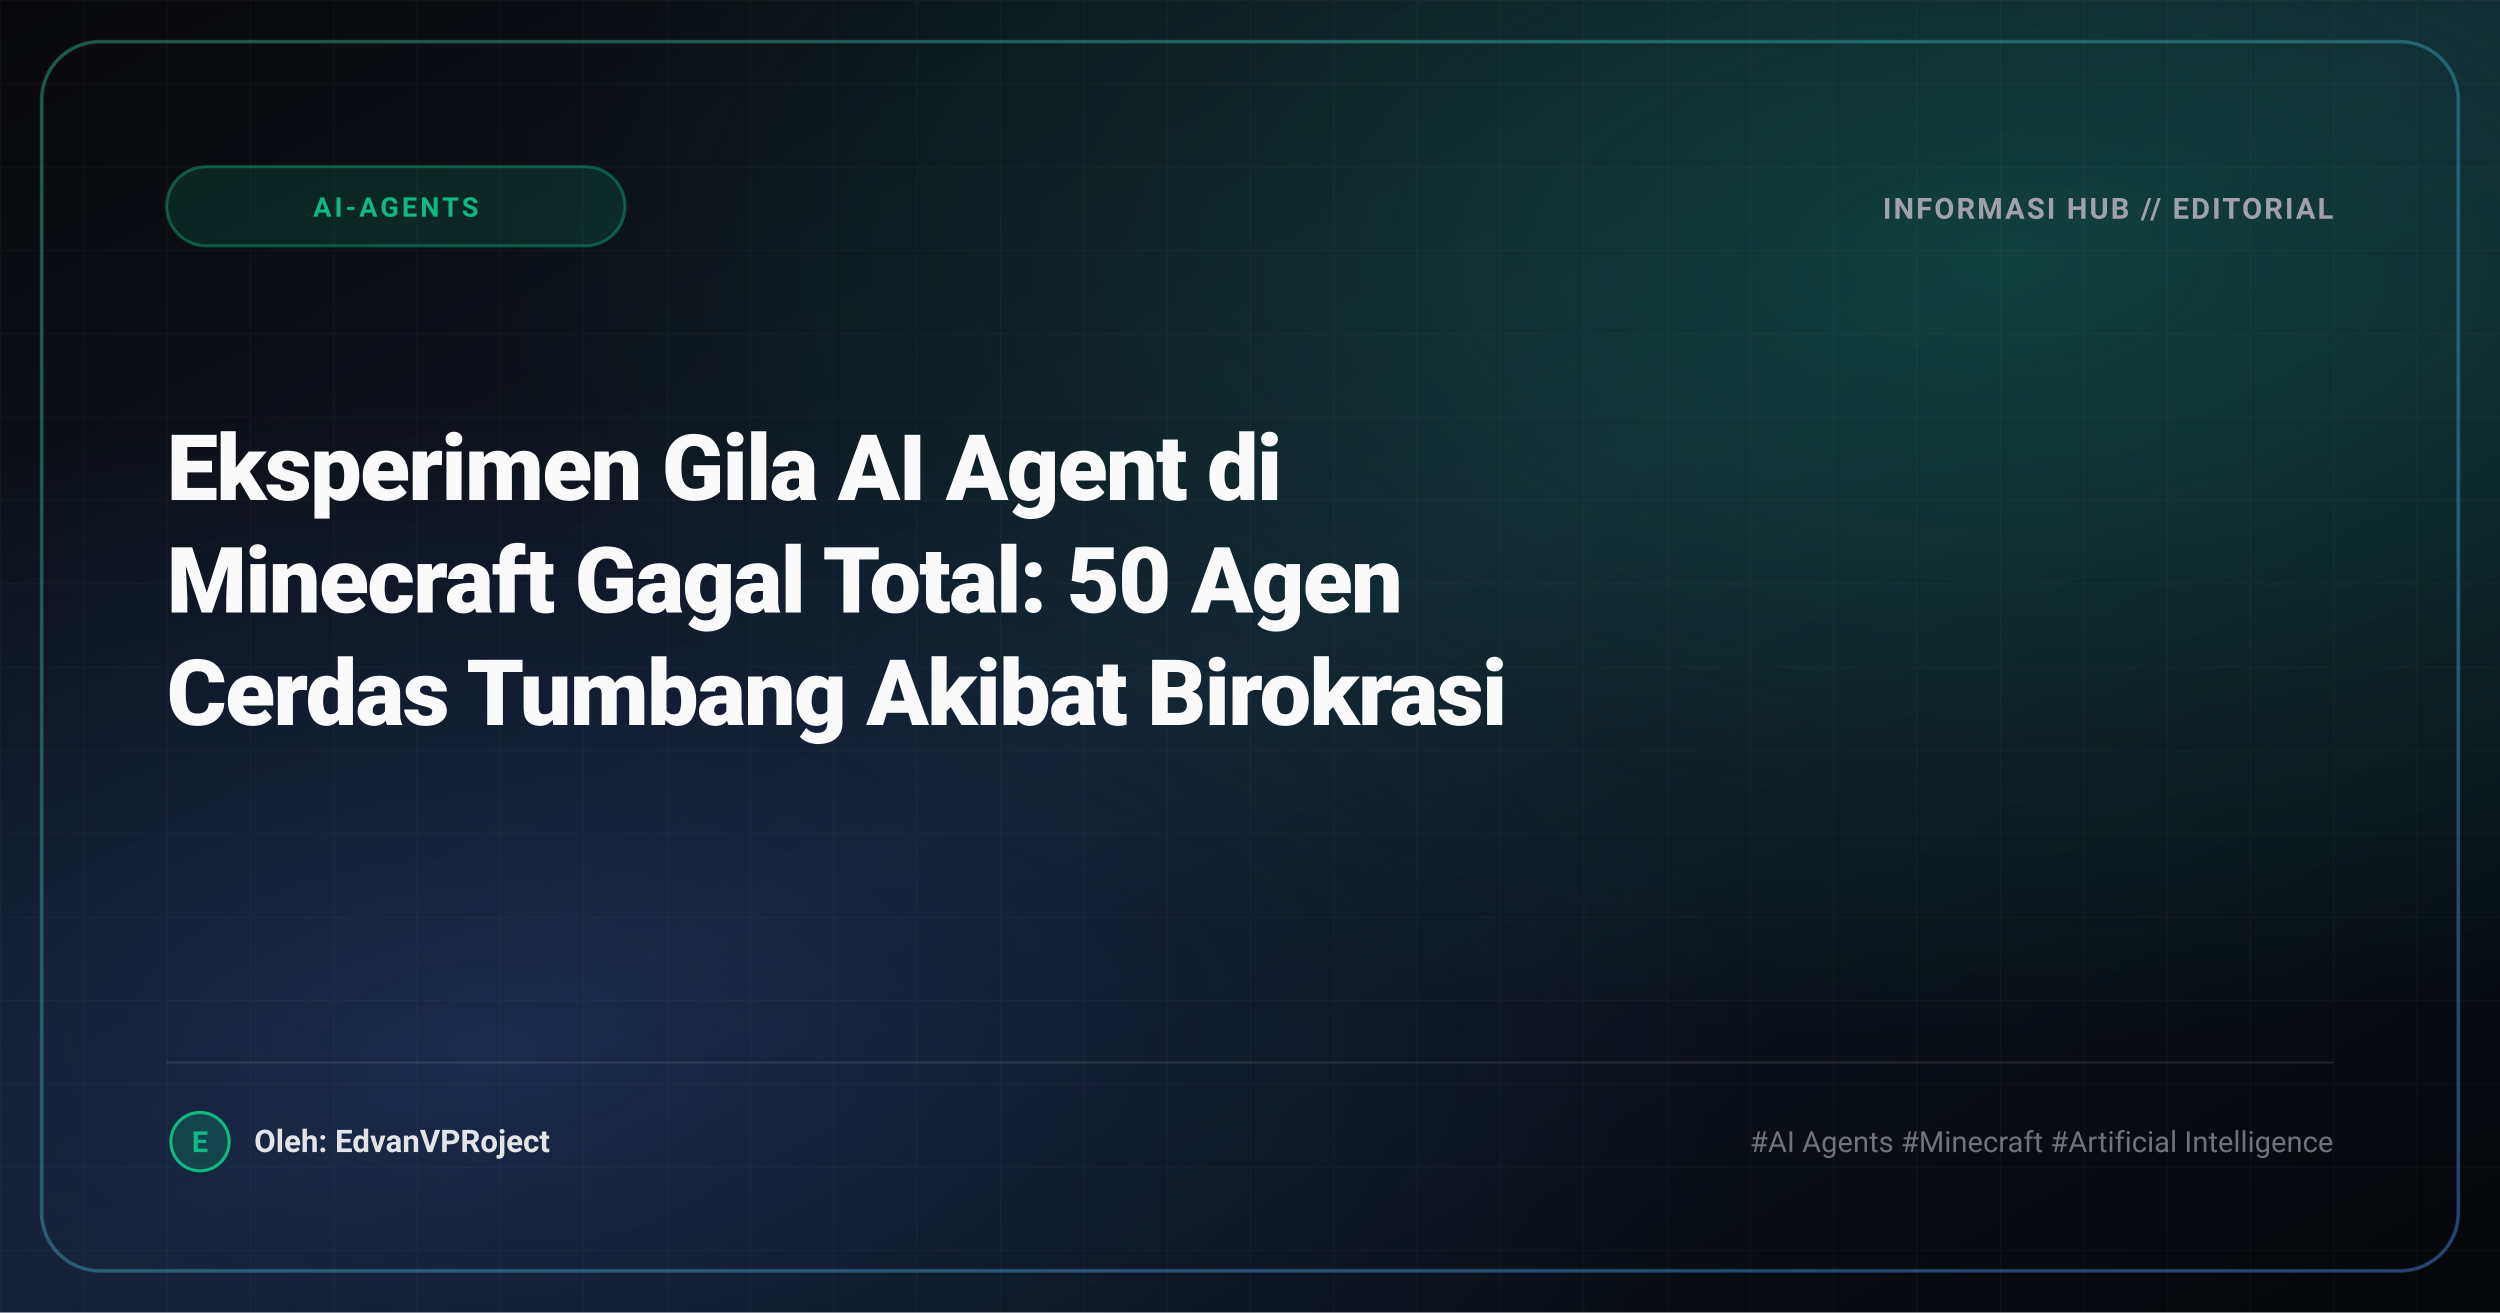
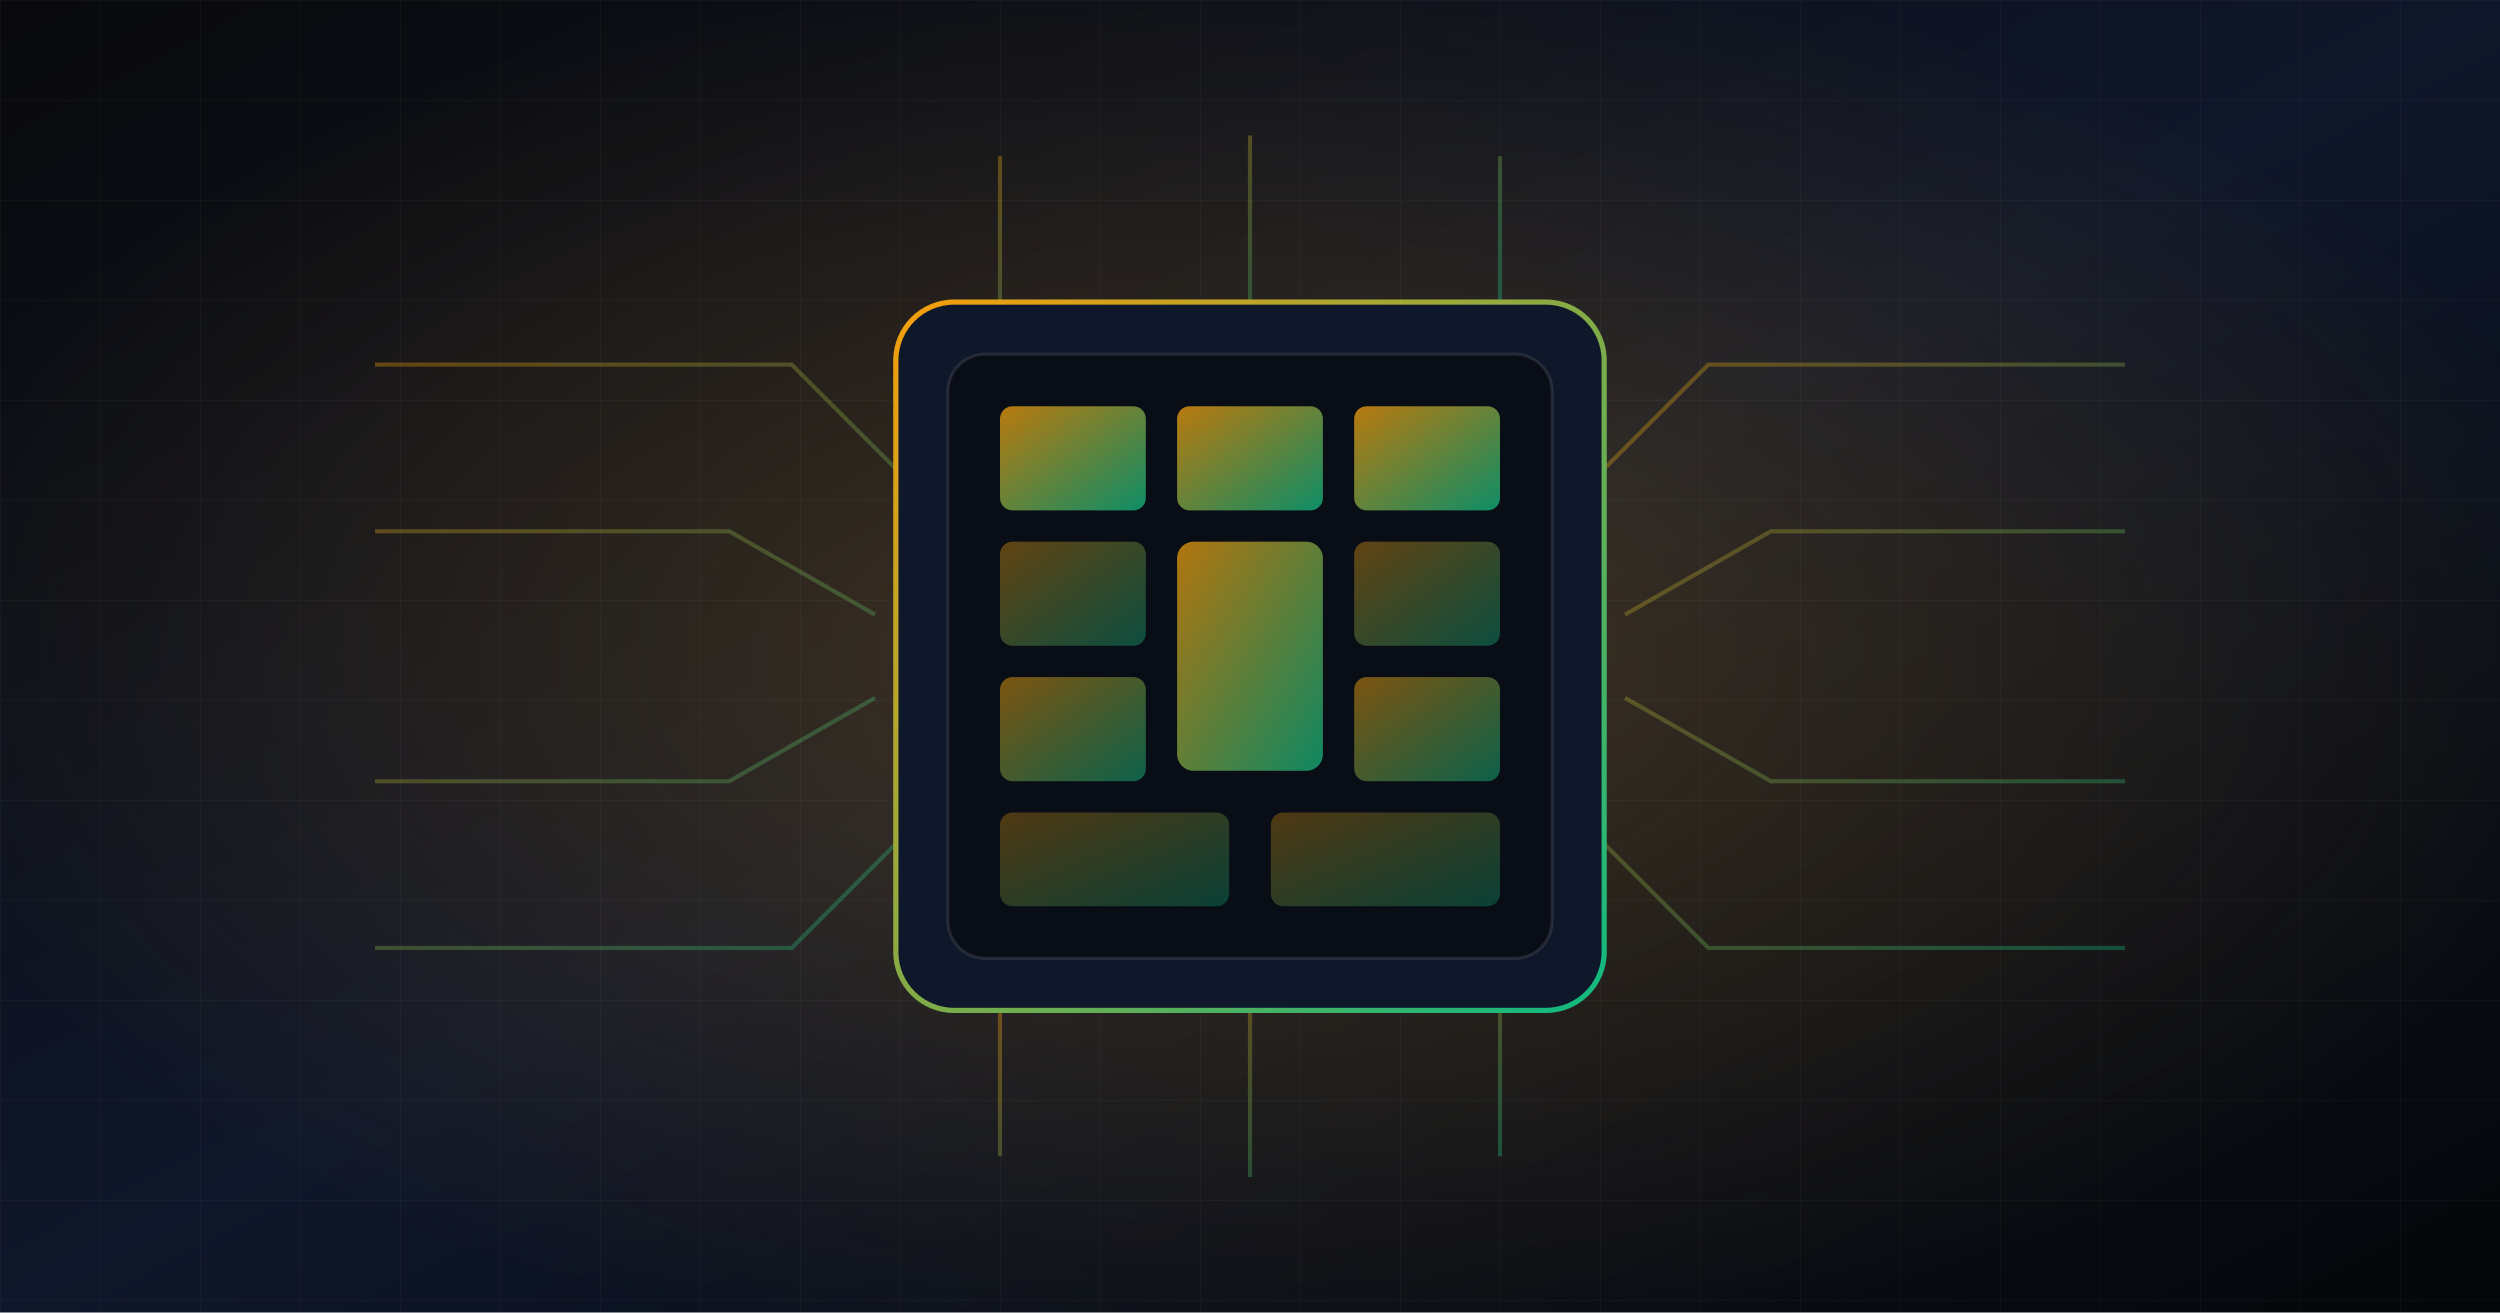
- <svg xmlns="http://www.w3.org/2000/svg" viewBox="0 0 1200 630" width="1200" height="630" shape-rendering="geometricPrecision" text-rendering="geometricPrecision">
+ <svg xmlns="http://www.w3.org/2000/svg" viewBox="0 0 1200 630" width="1200" height="630" shape-rendering="geometricPrecision">
  <defs>
-     <style>
-       text {
-         font-family: -apple-system, BlinkMacSystemFont, "Segoe UI", Roboto, "Helvetica Neue", Arial, sans-serif;
-         text-rendering: geometricPrecision;
-         -webkit-font-smoothing: antialiased;
-       }
-     </style>
    <linearGradient id="bgGrad" x1="0%" y1="0%" x2="100%" y2="100%">
      <stop offset="0%" stop-color="#09090b" />
-       <stop offset="50%" stop-color="#111827" />
+       <stop offset="50%" stop-color="#0f172a" />
      <stop offset="100%" stop-color="#040608" />
    </linearGradient>
    <linearGradient id="accGrad" x1="0%" y1="0%" x2="100%" y2="100%">
-       <stop offset="0%" stop-color="#10b981" />
-       <stop offset="100%" stop-color="#3b82f6" />
+       <stop offset="0%" stop-color="#f59e0b" />
+       <stop offset="100%" stop-color="#10b981" />
    </linearGradient>
-     <radialGradient id="glow" cx="80%" cy="20%" r="60%">
-       <stop offset="0%" stop-color="#10b981" stop-opacity="0.25" />
-       <stop offset="100%" stop-color="#10b981" stop-opacity="0" />
+     <radialGradient id="glow" cx="50%" cy="50%" r="55%">
+       <stop offset="0%" stop-color="#f59e0b" stop-opacity="0.22" />
+       <stop offset="100%" stop-color="#f59e0b" stop-opacity="0" />
    </radialGradient>
-     <radialGradient id="glow2" cx="20%" cy="80%" r="50%">
-       <stop offset="0%" stop-color="#3b82f6" stop-opacity="0.18" />
-       <stop offset="100%" stop-color="#3b82f6" stop-opacity="0" />
-     </radialGradient>
-     <pattern id="grid" width="40" height="40" patternUnits="userSpaceOnUse">
-       <path d="M 40 0 L 0 0 0 40" fill="none" stroke="rgba(255,255,255,0.03)" stroke-width="1" />
+     <pattern id="grid" width="48" height="48" patternUnits="userSpaceOnUse">
+       <path d="M 48 0 L 0 0 0 48" fill="none" stroke="rgba(255,255,255,0.035)" stroke-width="1" />
    </pattern>
  </defs>
  <rect width="1200" height="630" fill="url(#bgGrad)" />
  <rect width="1200" height="630" fill="url(#glow)" />
-   <rect width="1200" height="630" fill="url(#glow2)" />
  <rect width="1200" height="630" fill="url(#grid)" />
-   <rect x="20" y="20" width="1160" height="590" rx="28" fill="none" stroke="rgba(255,255,255,0.08)" stroke-width="2" />
-   <rect x="20" y="20" width="1160" height="590" rx="28" fill="none" stroke="url(#accGrad)" stroke-width="1.5" opacity="0.4" />
-   <g transform="translate(80, 80)">
-     <rect x="0" y="0" width="220" height="38" rx="19" fill="#10b981" fill-opacity="0.15" stroke="#10b981" stroke-opacity="0.4" stroke-width="1.5" />
-     <text x="110" y="24" fill="#10b981" font-family="system-ui, -apple-system, sans-serif" font-size="13" font-weight="700" text-anchor="middle" letter-spacing="1.5">
-       AI-AGENTS
-     </text>
-     <text x="1040" y="25" fill="#a1a1aa" font-family="monospace, monospace" font-size="14" font-weight="600" text-anchor="end" letter-spacing="1">
-       INFORMASI HUB // EDITORIAL
-     </text>
-   </g>
-   <g transform="translate(0, 200)">
-     <text x="80" y="40" fill="#fafafa" font-family="system-ui, -apple-system, sans-serif" font-size="44" font-weight="800" letter-spacing="-0.8">
-       <tspan x="80" dy="0">Eksperimen Gila AI Agent di</tspan>
-       <tspan x="80" dy="54">Minecraft Gagal Total: 50 Agen</tspan>
-       <tspan x="80" dy="54">Cerdas Tumbang Akibat Birokrasi</tspan>
-     </text>
-   </g>
-   <g transform="translate(80, 510)">
-     <line x1="0" y1="0" x2="1040" y2="0" stroke="rgba(255,255,255,0.1)" stroke-width="1" />
-     <circle cx="16" cy="38" r="14" fill="#10b981" fill-opacity="0.2" stroke="#10b981" stroke-width="1.5" />
-     <text x="16" y="43" fill="#10b981" font-family="sans-serif" font-size="14" font-weight="bold" text-anchor="middle">E</text>
-     <text x="42" y="43" fill="#e4e4e7" font-family="monospace, monospace" font-size="15" font-weight="600">
-       Oleh: EdvanVPRoject
-     </text>
-     <text x="1040" y="43" fill="#71717a" font-family="monospace, monospace" font-size="14" text-anchor="end">
-       #AI Agents   #Minecraft   #Artificial Intelligence
-     </text>
+   <g transform="translate(600, 315)">
+     <g stroke="url(#accGrad)" stroke-width="2" opacity="0.35" fill="none">
+       <path d="M-420,-140 L-220,-140 L-160,-80 M-420,-60 L-250,-60 L-180,-20 M-420,60 L-250,60 L-180,20 M-420,140 L-220,140 L-160,80" />
+       <path d="M420,-140 L220,-140 L160,-80 M420,-60 L250,-60 L180,-20 M420,60 L250,60 L180,20 M420,140 L220,140 L160,80" />
+       <path d="M-120,-240 L-120,-170 M0,-250 L0,-170 M120,-240 L120,-170" />
+       <path d="M-120,240 L-120,170 M0,250 L0,170 M120,240 L120,170" />
+     </g>
+     <rect x="-170" y="-170" width="340" height="340" rx="28" fill="#0f172a" stroke="url(#accGrad)" stroke-width="2.5" />
+     <rect x="-145" y="-145" width="290" height="290" rx="18" fill="#090d16" stroke="rgba(255,255,255,0.1)" stroke-width="1.5" />
+     <g fill="url(#accGrad)" opacity="0.75">
+       <rect x="-120" y="-120" width="70" height="50" rx="6" />
+       <rect x="-35" y="-120" width="70" height="50" rx="6" />
+       <rect x="50" y="-120" width="70" height="50" rx="6" />
+       <rect x="-120" y="-55" width="70" height="50" rx="6" opacity="0.5" />
+       <rect x="-35" y="-55" width="70" height="110" rx="8" opacity="0.95" />
+       <rect x="50" y="-55" width="70" height="50" rx="6" opacity="0.5" />
+       <rect x="-120" y="10" width="70" height="50" rx="6" opacity="0.65" />
+       <rect x="50" y="10" width="70" height="50" rx="6" opacity="0.65" />
+       <rect x="-120" y="75" width="110" height="45" rx="6" opacity="0.4" />
+       <rect x="10" y="75" width="110" height="45" rx="6" opacity="0.4" />
+     </g>
  </g>
</svg>
